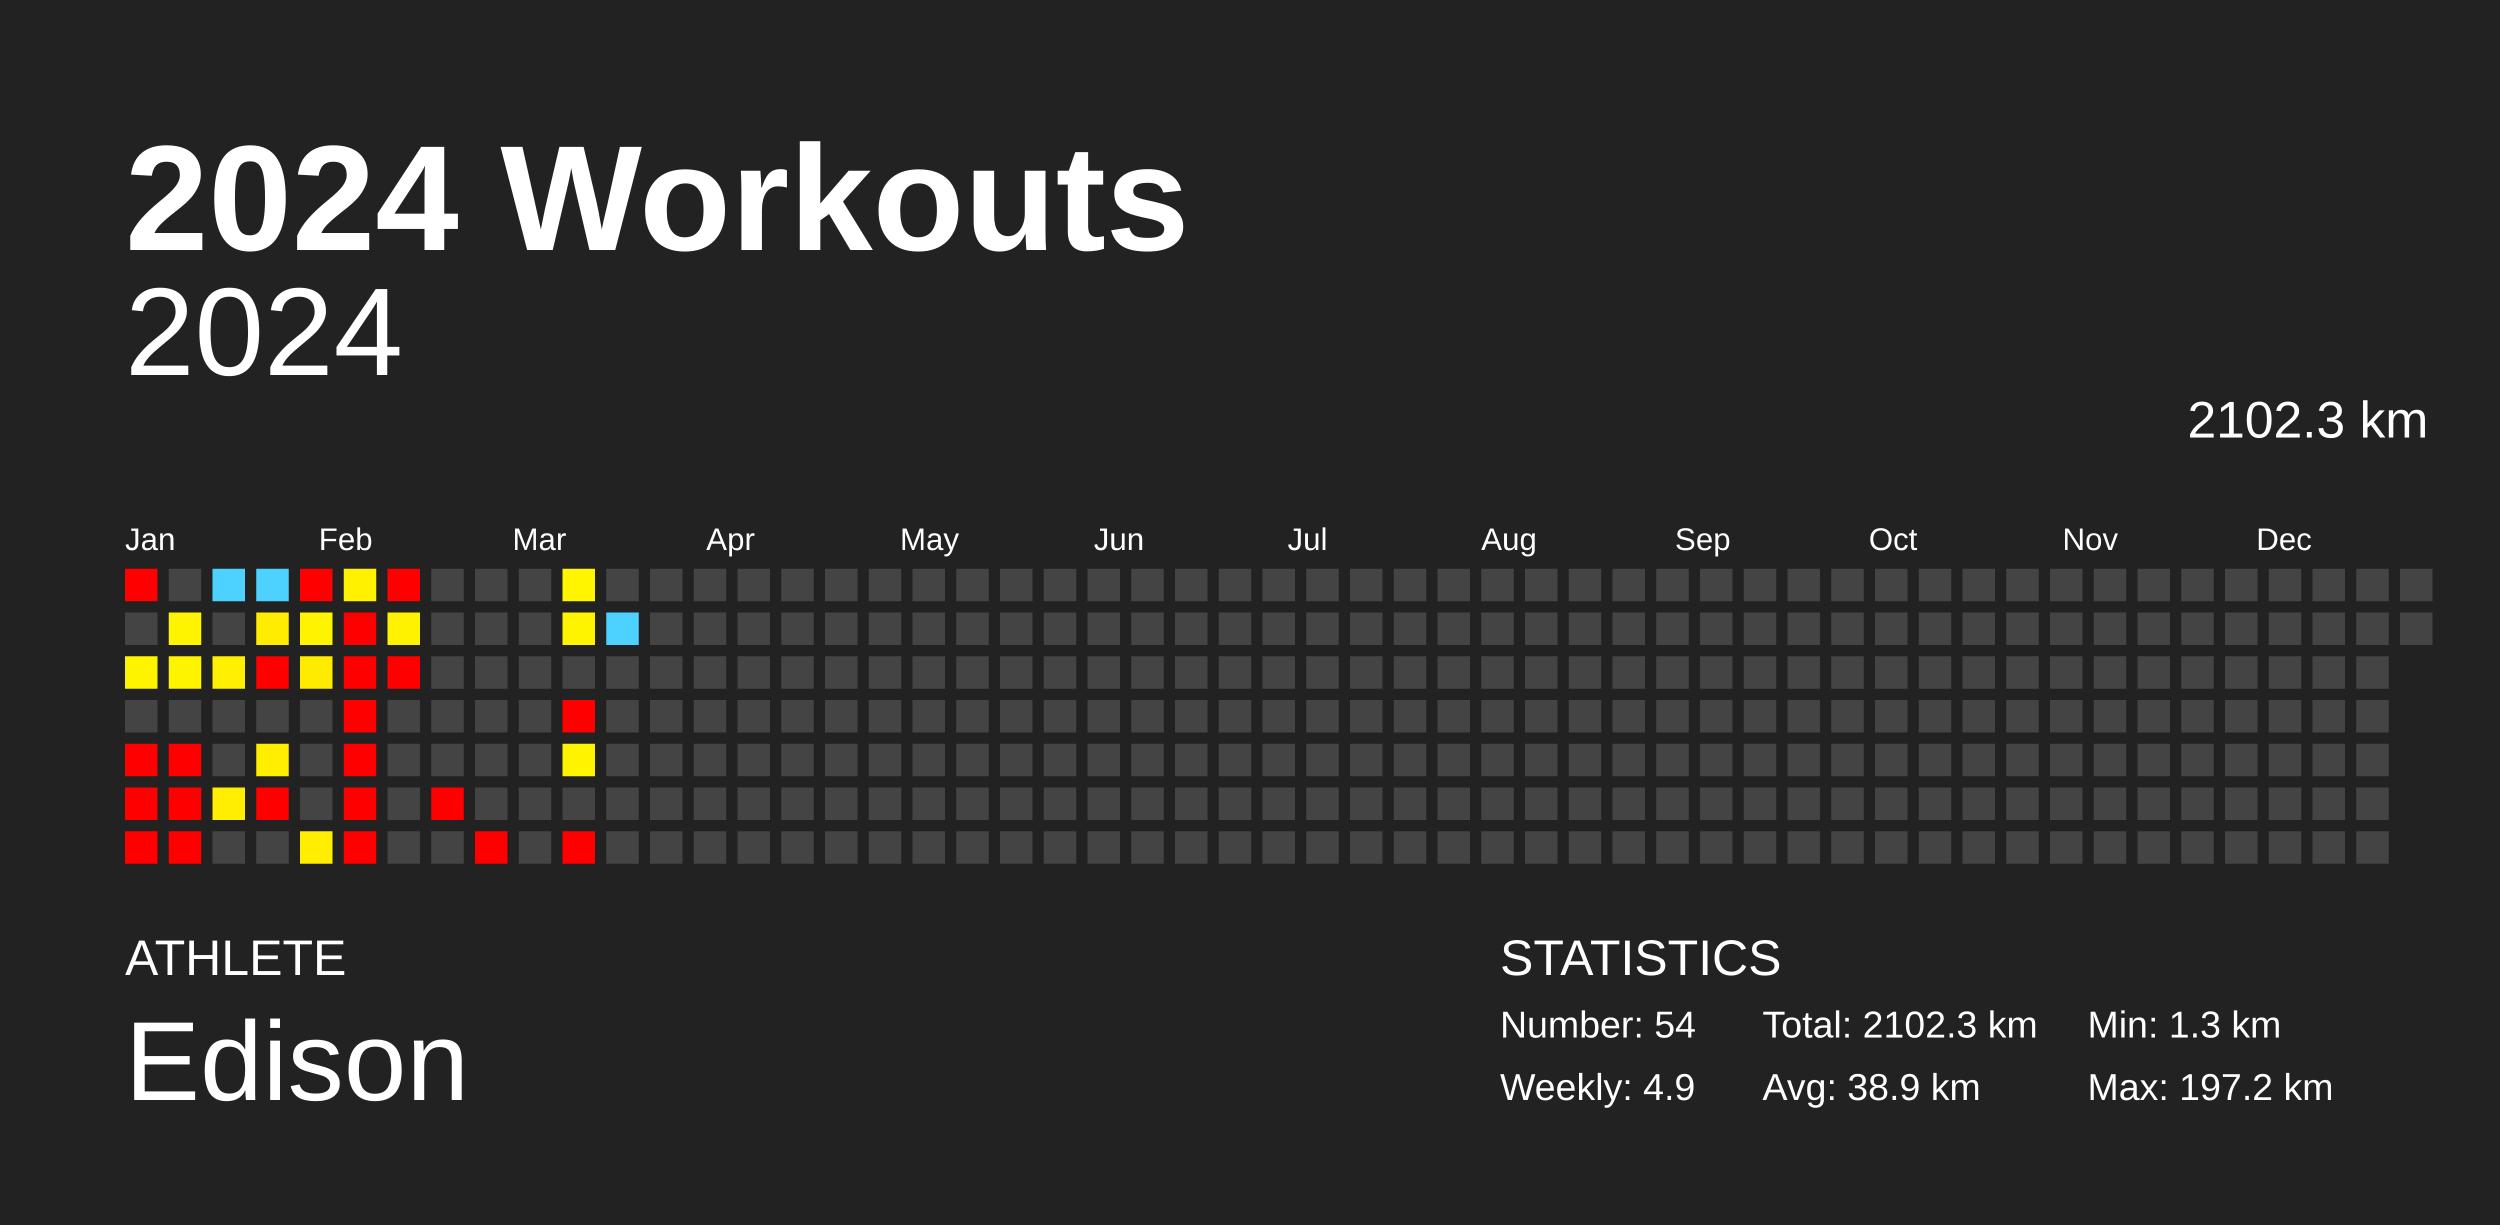
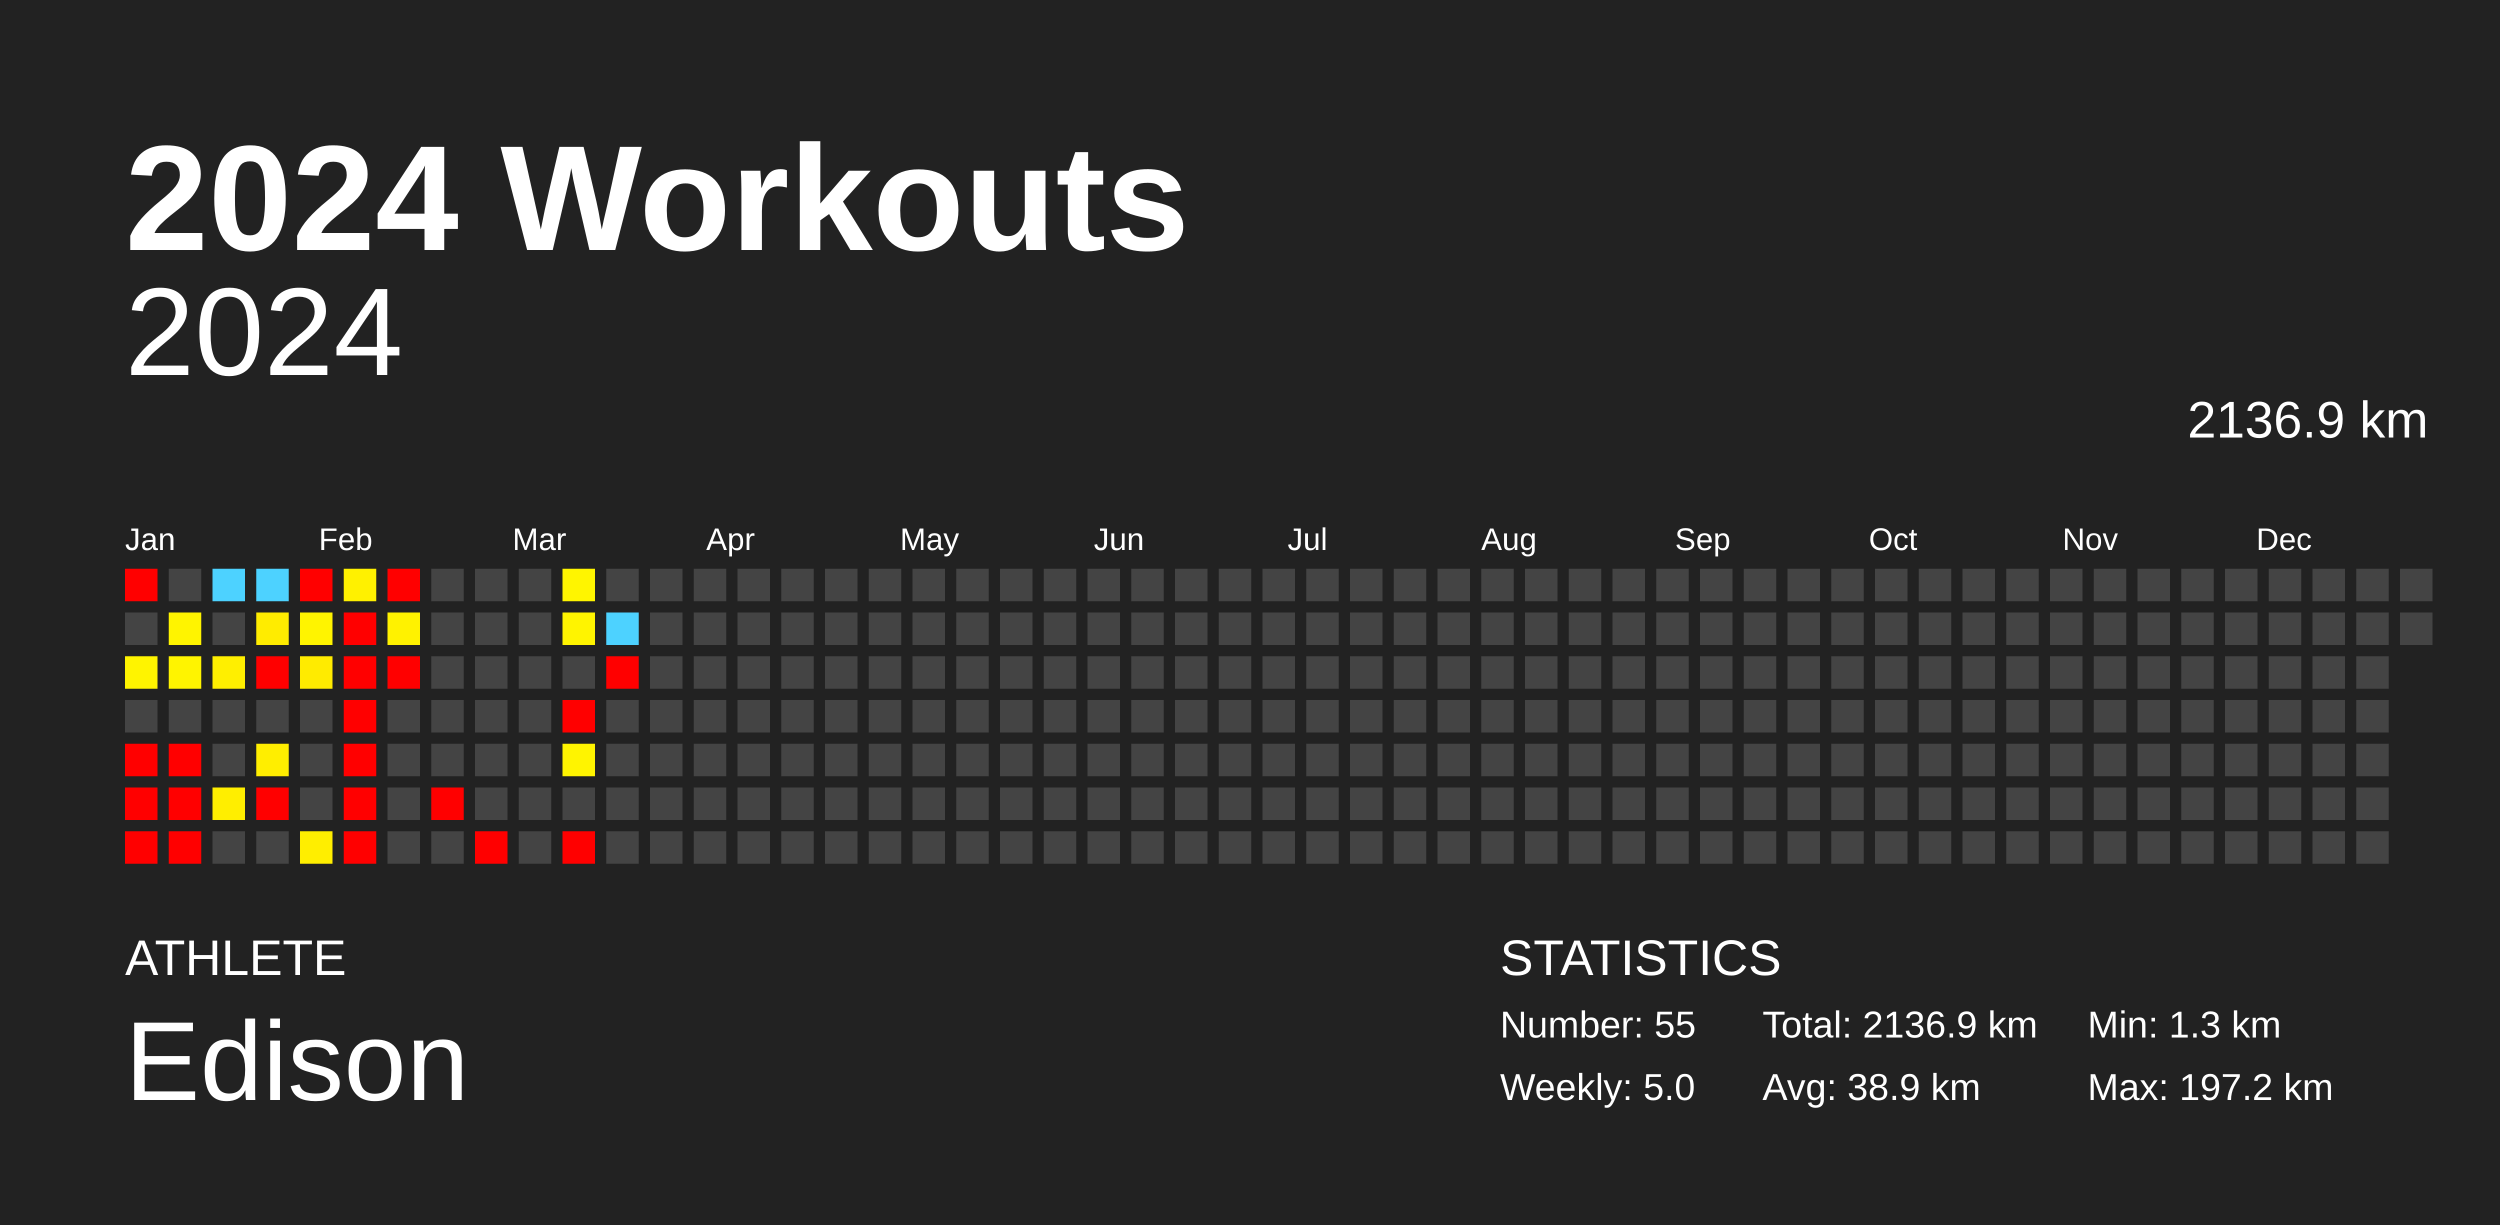
<svg xmlns="http://www.w3.org/2000/svg" baseProfile="full" height="98mm" version="1.1" viewBox="0,0,200,98" width="200mm">
  <defs />
  <rect fill="#222222" height="98" width="200" x="0" y="0" />
  <text fill="#FFFFFF" style="font-size:12px; font-family:Arial; font-weight:bold;" x="10" y="20">2024 Workouts</text>
  <text fill="#FFFFFF" style="font-size:4px; font-family:Arial" x="10" y="78">ATHLETE</text>
  <text fill="#FFFFFF" style="font-size:9px; font-family:Arial" x="10" y="88">Edison</text>
  <text fill="#FFFFFF" style="font-size:4px; font-family:Arial" x="120" y="78">STATISTICS</text>
-   <text fill="#FFFFFF" style="font-size:3px; font-family:Arial" x="120" y="83">Number: 54</text>
-   <text fill="#FFFFFF" style="font-size:3px; font-family:Arial" x="120" y="88">Weekly: 4.9</text>
-   <text fill="#FFFFFF" style="font-size:3px; font-family:Arial" x="141" y="83">Total: 2102.3 km</text>
+   <text fill="#FFFFFF" style="font-size:3px; font-family:Arial" x="120" y="83">Number: 55</text>
+   <text fill="#FFFFFF" style="font-size:3px; font-family:Arial" x="120" y="88">Weekly: 5.0</text>
+   <text fill="#FFFFFF" style="font-size:3px; font-family:Arial" x="141" y="83">Total: 2136.9 km</text>
  <text fill="#FFFFFF" style="font-size:3px; font-family:Arial" x="141" y="88">Avg: 38.9 km</text>
  <text fill="#FFFFFF" style="font-size:3px; font-family:Arial" x="167" y="83">Min: 1.3 km</text>
  <text fill="#FFFFFF" style="font-size:3px; font-family:Arial" x="167" y="88">Max: 197.2 km</text>
  <text alignment-baseline="hanging" fill="#FFFFFF" style="font-size:10.0px; font-family:Arial;" x="10" y="30">2024</text>
-   <text alignment-baseline="hanging" fill="#FFFFFF" style="font-size:4.125px; font-family:Arial;" x="175" y="35">2102.3 km</text>
+   <text alignment-baseline="hanging" fill="#FFFFFF" style="font-size:4.125px; font-family:Arial;" x="175" y="35">2136.9 km</text>
  <text fill="#FFFFFF" style="font-size:2.5px; font-family:Arial" x="10.0" y="44">Jan</text>
  <text fill="#FFFFFF" style="font-size:2.5px; font-family:Arial" x="25.5" y="44">Feb</text>
  <text fill="#FFFFFF" style="font-size:2.5px; font-family:Arial" x="41.0" y="44">Mar</text>
  <text fill="#FFFFFF" style="font-size:2.5px; font-family:Arial" x="56.5" y="44">Apr</text>
  <text fill="#FFFFFF" style="font-size:2.5px; font-family:Arial" x="72.0" y="44">May</text>
  <text fill="#FFFFFF" style="font-size:2.5px; font-family:Arial" x="87.5" y="44">Jun</text>
  <text fill="#FFFFFF" style="font-size:2.5px; font-family:Arial" x="103.0" y="44">Jul</text>
  <text fill="#FFFFFF" style="font-size:2.5px; font-family:Arial" x="118.5" y="44">Aug</text>
  <text fill="#FFFFFF" style="font-size:2.5px; font-family:Arial" x="134.0" y="44">Sep</text>
  <text fill="#FFFFFF" style="font-size:2.5px; font-family:Arial" x="149.5" y="44">Oct</text>
  <text fill="#FFFFFF" style="font-size:2.5px; font-family:Arial" x="165.0" y="44">Nov</text>
  <text fill="#FFFFFF" style="font-size:2.5px; font-family:Arial" x="180.5" y="44">Dec</text>
  <rect fill="red" height="2.6" width="2.6" x="10.0" y="45.5" />
  <rect fill="#444444" height="2.6" width="2.6" x="10.0" y="49.0" />
  <rect fill="#fff400" height="2.6" width="2.6" x="10.0" y="52.5" />
  <rect fill="#444444" height="2.6" width="2.6" x="10.0" y="56.0" />
  <rect fill="red" height="2.6" width="2.6" x="10.0" y="59.5" />
  <rect fill="red" height="2.6" width="2.6" x="10.0" y="63.0" />
  <rect fill="red" height="2.6" width="2.6" x="10.0" y="66.5" />
  <rect fill="#444444" height="2.6" width="2.6" x="13.5" y="45.5" />
  <rect fill="#fff400" height="2.6" width="2.6" x="13.5" y="49.0" />
  <rect fill="#fff400" height="2.6" width="2.6" x="13.5" y="52.5" />
  <rect fill="#444444" height="2.6" width="2.6" x="13.5" y="56.0" />
  <rect fill="red" height="2.6" width="2.6" x="13.5" y="59.5" />
  <rect fill="red" height="2.6" width="2.6" x="13.5" y="63.0" />
  <rect fill="red" height="2.6" width="2.6" x="13.5" y="66.5" />
  <rect fill="#4dd2ff" height="2.6" width="2.6" x="17.0" y="45.5" />
  <rect fill="#444444" height="2.6" width="2.6" x="17.0" y="49.0" />
  <rect fill="#ffef00" height="2.6" width="2.6" x="17.0" y="52.5" />
  <rect fill="#444444" height="2.6" width="2.6" x="17.0" y="56.0" />
  <rect fill="#444444" height="2.6" width="2.6" x="17.0" y="59.5" />
  <rect fill="#ffee00" height="2.6" width="2.6" x="17.0" y="63.0" />
  <rect fill="#444444" height="2.6" width="2.6" x="17.0" y="66.5" />
  <rect fill="#4dd2ff" height="2.6" width="2.6" x="20.5" y="45.5" />
  <rect fill="#ffec00" height="2.6" width="2.6" x="20.5" y="49.0" />
  <rect fill="red" height="2.6" width="2.6" x="20.5" y="52.5" />
  <rect fill="#444444" height="2.6" width="2.6" x="20.5" y="56.0" />
  <rect fill="#ffee00" height="2.6" width="2.6" x="20.5" y="59.5" />
  <rect fill="red" height="2.6" width="2.6" x="20.5" y="63.0" />
  <rect fill="#444444" height="2.6" width="2.6" x="20.5" y="66.5" />
  <rect fill="red" height="2.6" width="2.6" x="24.0" y="45.5" />
  <rect fill="#fff400" height="2.6" width="2.6" x="24.0" y="49.0" />
  <rect fill="#ffeb00" height="2.6" width="2.6" x="24.0" y="52.5" />
  <rect fill="#444444" height="2.6" width="2.6" x="24.0" y="56.0" />
  <rect fill="#444444" height="2.6" width="2.6" x="24.0" y="59.5" />
  <rect fill="#444444" height="2.6" width="2.6" x="24.0" y="63.0" />
  <rect fill="#ffee00" height="2.6" width="2.6" x="24.0" y="66.5" />
  <rect fill="#fff100" height="2.6" width="2.6" x="27.5" y="45.5" />
  <rect fill="red" height="2.6" width="2.6" x="27.5" y="49.0" />
  <rect fill="red" height="2.6" width="2.6" x="27.5" y="52.5" />
  <rect fill="red" height="2.6" width="2.6" x="27.5" y="56.0" />
  <rect fill="red" height="2.6" width="2.6" x="27.5" y="59.5" />
  <rect fill="red" height="2.6" width="2.6" x="27.5" y="63.0" />
  <rect fill="red" height="2.6" width="2.6" x="27.5" y="66.5" />
  <rect fill="red" height="2.6" width="2.6" x="31.0" y="45.5" />
  <rect fill="#fff200" height="2.6" width="2.6" x="31.0" y="49.0" />
  <rect fill="red" height="2.6" width="2.6" x="31.0" y="52.5" />
  <rect fill="#444444" height="2.6" width="2.6" x="31.0" y="56.0" />
  <rect fill="#444444" height="2.6" width="2.6" x="31.0" y="59.5" />
  <rect fill="#444444" height="2.6" width="2.6" x="31.0" y="63.0" />
  <rect fill="#444444" height="2.6" width="2.6" x="31.0" y="66.5" />
  <rect fill="#444444" height="2.6" width="2.6" x="34.5" y="45.5" />
  <rect fill="#444444" height="2.6" width="2.6" x="34.5" y="49.0" />
  <rect fill="#444444" height="2.6" width="2.6" x="34.5" y="52.5" />
  <rect fill="#444444" height="2.6" width="2.6" x="34.5" y="56.0" />
  <rect fill="#444444" height="2.6" width="2.6" x="34.5" y="59.5" />
  <rect fill="red" height="2.6" width="2.6" x="34.5" y="63.0" />
  <rect fill="#444444" height="2.6" width="2.6" x="34.5" y="66.5" />
  <rect fill="#444444" height="2.6" width="2.6" x="38.0" y="45.5" />
  <rect fill="#444444" height="2.6" width="2.6" x="38.0" y="49.0" />
  <rect fill="#444444" height="2.6" width="2.6" x="38.0" y="52.5" />
  <rect fill="#444444" height="2.6" width="2.6" x="38.0" y="56.0" />
  <rect fill="#444444" height="2.6" width="2.6" x="38.0" y="59.5" />
  <rect fill="#444444" height="2.6" width="2.6" x="38.0" y="63.0" />
  <rect fill="red" height="2.6" width="2.6" x="38.0" y="66.5" />
  <rect fill="#444444" height="2.6" width="2.6" x="41.5" y="45.5" />
  <rect fill="#444444" height="2.6" width="2.6" x="41.5" y="49.0" />
  <rect fill="#444444" height="2.6" width="2.6" x="41.5" y="52.5" />
  <rect fill="#444444" height="2.6" width="2.6" x="41.5" y="56.0" />
  <rect fill="#444444" height="2.6" width="2.6" x="41.5" y="59.5" />
  <rect fill="#444444" height="2.6" width="2.6" x="41.5" y="63.0" />
  <rect fill="#444444" height="2.6" width="2.6" x="41.5" y="66.5" />
  <rect fill="#fff500" height="2.6" width="2.6" x="45.0" y="45.5" />
  <rect fill="#fff400" height="2.6" width="2.6" x="45.0" y="49.0" />
  <rect fill="#444444" height="2.6" width="2.6" x="45.0" y="52.5" />
  <rect fill="red" height="2.6" width="2.6" x="45.0" y="56.0" />
  <rect fill="#fff400" height="2.6" width="2.6" x="45.0" y="59.5" />
  <rect fill="#444444" height="2.6" width="2.6" x="45.0" y="63.0" />
  <rect fill="red" height="2.6" width="2.6" x="45.0" y="66.5" />
  <rect fill="#444444" height="2.6" width="2.6" x="48.5" y="45.5" />
  <rect fill="#4dd2ff" height="2.6" width="2.6" x="48.5" y="49.0" />
-   <rect fill="#444444" height="2.6" width="2.6" x="48.5" y="52.5" />
+   <rect fill="red" height="2.6" width="2.6" x="48.5" y="52.5" />
  <rect fill="#444444" height="2.6" width="2.6" x="48.5" y="56.0" />
  <rect fill="#444444" height="2.6" width="2.6" x="48.5" y="59.5" />
  <rect fill="#444444" height="2.6" width="2.6" x="48.5" y="63.0" />
  <rect fill="#444444" height="2.6" width="2.6" x="48.5" y="66.5" />
  <rect fill="#444444" height="2.6" width="2.6" x="52.0" y="45.5" />
  <rect fill="#444444" height="2.6" width="2.6" x="52.0" y="49.0" />
  <rect fill="#444444" height="2.6" width="2.6" x="52.0" y="52.5" />
  <rect fill="#444444" height="2.6" width="2.6" x="52.0" y="56.0" />
  <rect fill="#444444" height="2.6" width="2.6" x="52.0" y="59.5" />
  <rect fill="#444444" height="2.6" width="2.6" x="52.0" y="63.0" />
  <rect fill="#444444" height="2.6" width="2.6" x="52.0" y="66.5" />
  <rect fill="#444444" height="2.6" width="2.6" x="55.5" y="45.5" />
  <rect fill="#444444" height="2.6" width="2.6" x="55.5" y="49.0" />
  <rect fill="#444444" height="2.6" width="2.6" x="55.5" y="52.5" />
  <rect fill="#444444" height="2.6" width="2.6" x="55.5" y="56.0" />
  <rect fill="#444444" height="2.6" width="2.6" x="55.5" y="59.5" />
  <rect fill="#444444" height="2.6" width="2.6" x="55.5" y="63.0" />
  <rect fill="#444444" height="2.6" width="2.6" x="55.5" y="66.5" />
  <rect fill="#444444" height="2.6" width="2.6" x="59.0" y="45.5" />
  <rect fill="#444444" height="2.6" width="2.6" x="59.0" y="49.0" />
  <rect fill="#444444" height="2.6" width="2.6" x="59.0" y="52.5" />
  <rect fill="#444444" height="2.6" width="2.6" x="59.0" y="56.0" />
  <rect fill="#444444" height="2.6" width="2.6" x="59.0" y="59.5" />
  <rect fill="#444444" height="2.6" width="2.6" x="59.0" y="63.0" />
  <rect fill="#444444" height="2.6" width="2.6" x="59.0" y="66.5" />
  <rect fill="#444444" height="2.6" width="2.6" x="62.5" y="45.5" />
  <rect fill="#444444" height="2.6" width="2.6" x="62.5" y="49.0" />
  <rect fill="#444444" height="2.6" width="2.6" x="62.5" y="52.5" />
  <rect fill="#444444" height="2.6" width="2.6" x="62.5" y="56.0" />
  <rect fill="#444444" height="2.6" width="2.6" x="62.5" y="59.5" />
  <rect fill="#444444" height="2.6" width="2.6" x="62.5" y="63.0" />
  <rect fill="#444444" height="2.6" width="2.6" x="62.5" y="66.5" />
  <rect fill="#444444" height="2.6" width="2.6" x="66.0" y="45.5" />
  <rect fill="#444444" height="2.6" width="2.6" x="66.0" y="49.0" />
  <rect fill="#444444" height="2.6" width="2.6" x="66.0" y="52.5" />
  <rect fill="#444444" height="2.6" width="2.6" x="66.0" y="56.0" />
  <rect fill="#444444" height="2.6" width="2.6" x="66.0" y="59.5" />
  <rect fill="#444444" height="2.6" width="2.6" x="66.0" y="63.0" />
  <rect fill="#444444" height="2.6" width="2.6" x="66.0" y="66.5" />
  <rect fill="#444444" height="2.6" width="2.6" x="69.5" y="45.5" />
  <rect fill="#444444" height="2.6" width="2.6" x="69.5" y="49.0" />
  <rect fill="#444444" height="2.6" width="2.6" x="69.5" y="52.5" />
  <rect fill="#444444" height="2.6" width="2.6" x="69.5" y="56.0" />
  <rect fill="#444444" height="2.6" width="2.6" x="69.5" y="59.5" />
  <rect fill="#444444" height="2.6" width="2.6" x="69.5" y="63.0" />
  <rect fill="#444444" height="2.6" width="2.6" x="69.5" y="66.5" />
  <rect fill="#444444" height="2.6" width="2.6" x="73.0" y="45.5" />
  <rect fill="#444444" height="2.6" width="2.6" x="73.0" y="49.0" />
  <rect fill="#444444" height="2.6" width="2.6" x="73.0" y="52.5" />
  <rect fill="#444444" height="2.6" width="2.6" x="73.0" y="56.0" />
  <rect fill="#444444" height="2.6" width="2.6" x="73.0" y="59.5" />
  <rect fill="#444444" height="2.6" width="2.6" x="73.0" y="63.0" />
  <rect fill="#444444" height="2.6" width="2.6" x="73.0" y="66.5" />
  <rect fill="#444444" height="2.6" width="2.6" x="76.5" y="45.5" />
  <rect fill="#444444" height="2.6" width="2.6" x="76.5" y="49.0" />
  <rect fill="#444444" height="2.6" width="2.6" x="76.5" y="52.5" />
  <rect fill="#444444" height="2.6" width="2.6" x="76.5" y="56.0" />
  <rect fill="#444444" height="2.6" width="2.6" x="76.5" y="59.5" />
  <rect fill="#444444" height="2.6" width="2.6" x="76.5" y="63.0" />
  <rect fill="#444444" height="2.6" width="2.6" x="76.5" y="66.5" />
  <rect fill="#444444" height="2.6" width="2.6" x="80.0" y="45.5" />
  <rect fill="#444444" height="2.6" width="2.6" x="80.0" y="49.0" />
  <rect fill="#444444" height="2.6" width="2.6" x="80.0" y="52.5" />
  <rect fill="#444444" height="2.6" width="2.6" x="80.0" y="56.0" />
  <rect fill="#444444" height="2.6" width="2.6" x="80.0" y="59.5" />
  <rect fill="#444444" height="2.6" width="2.6" x="80.0" y="63.0" />
  <rect fill="#444444" height="2.6" width="2.6" x="80.0" y="66.5" />
  <rect fill="#444444" height="2.6" width="2.6" x="83.5" y="45.5" />
  <rect fill="#444444" height="2.6" width="2.6" x="83.5" y="49.0" />
  <rect fill="#444444" height="2.6" width="2.6" x="83.5" y="52.5" />
  <rect fill="#444444" height="2.6" width="2.6" x="83.5" y="56.0" />
  <rect fill="#444444" height="2.6" width="2.6" x="83.5" y="59.5" />
  <rect fill="#444444" height="2.6" width="2.6" x="83.5" y="63.0" />
  <rect fill="#444444" height="2.6" width="2.6" x="83.5" y="66.5" />
  <rect fill="#444444" height="2.6" width="2.6" x="87.0" y="45.5" />
  <rect fill="#444444" height="2.6" width="2.6" x="87.0" y="49.0" />
  <rect fill="#444444" height="2.6" width="2.6" x="87.0" y="52.5" />
  <rect fill="#444444" height="2.6" width="2.6" x="87.0" y="56.0" />
  <rect fill="#444444" height="2.6" width="2.6" x="87.0" y="59.5" />
  <rect fill="#444444" height="2.6" width="2.6" x="87.0" y="63.0" />
  <rect fill="#444444" height="2.6" width="2.6" x="87.0" y="66.5" />
  <rect fill="#444444" height="2.6" width="2.6" x="90.5" y="45.5" />
  <rect fill="#444444" height="2.6" width="2.6" x="90.5" y="49.0" />
  <rect fill="#444444" height="2.6" width="2.6" x="90.5" y="52.5" />
  <rect fill="#444444" height="2.6" width="2.6" x="90.5" y="56.0" />
  <rect fill="#444444" height="2.6" width="2.6" x="90.5" y="59.5" />
  <rect fill="#444444" height="2.6" width="2.6" x="90.5" y="63.0" />
  <rect fill="#444444" height="2.6" width="2.6" x="90.5" y="66.5" />
  <rect fill="#444444" height="2.6" width="2.6" x="94.0" y="45.5" />
  <rect fill="#444444" height="2.6" width="2.6" x="94.0" y="49.0" />
  <rect fill="#444444" height="2.6" width="2.6" x="94.0" y="52.5" />
  <rect fill="#444444" height="2.6" width="2.6" x="94.0" y="56.0" />
  <rect fill="#444444" height="2.6" width="2.6" x="94.0" y="59.5" />
  <rect fill="#444444" height="2.6" width="2.6" x="94.0" y="63.0" />
  <rect fill="#444444" height="2.6" width="2.6" x="94.0" y="66.5" />
  <rect fill="#444444" height="2.6" width="2.6" x="97.5" y="45.5" />
  <rect fill="#444444" height="2.6" width="2.6" x="97.5" y="49.0" />
  <rect fill="#444444" height="2.6" width="2.6" x="97.5" y="52.5" />
  <rect fill="#444444" height="2.6" width="2.6" x="97.5" y="56.0" />
  <rect fill="#444444" height="2.6" width="2.6" x="97.5" y="59.5" />
  <rect fill="#444444" height="2.6" width="2.6" x="97.5" y="63.0" />
  <rect fill="#444444" height="2.6" width="2.6" x="97.5" y="66.5" />
  <rect fill="#444444" height="2.6" width="2.6" x="101.0" y="45.5" />
  <rect fill="#444444" height="2.6" width="2.6" x="101.0" y="49.0" />
  <rect fill="#444444" height="2.6" width="2.6" x="101.0" y="52.5" />
  <rect fill="#444444" height="2.6" width="2.6" x="101.0" y="56.0" />
  <rect fill="#444444" height="2.6" width="2.6" x="101.0" y="59.5" />
  <rect fill="#444444" height="2.6" width="2.6" x="101.0" y="63.0" />
  <rect fill="#444444" height="2.6" width="2.6" x="101.0" y="66.5" />
  <rect fill="#444444" height="2.6" width="2.6" x="104.5" y="45.5" />
  <rect fill="#444444" height="2.6" width="2.6" x="104.5" y="49.0" />
  <rect fill="#444444" height="2.6" width="2.6" x="104.5" y="52.5" />
  <rect fill="#444444" height="2.6" width="2.6" x="104.5" y="56.0" />
  <rect fill="#444444" height="2.6" width="2.6" x="104.5" y="59.5" />
  <rect fill="#444444" height="2.6" width="2.6" x="104.5" y="63.0" />
  <rect fill="#444444" height="2.6" width="2.6" x="104.5" y="66.5" />
  <rect fill="#444444" height="2.6" width="2.6" x="108.0" y="45.5" />
  <rect fill="#444444" height="2.6" width="2.6" x="108.0" y="49.0" />
  <rect fill="#444444" height="2.6" width="2.6" x="108.0" y="52.5" />
  <rect fill="#444444" height="2.6" width="2.6" x="108.0" y="56.0" />
  <rect fill="#444444" height="2.6" width="2.6" x="108.0" y="59.5" />
  <rect fill="#444444" height="2.6" width="2.6" x="108.0" y="63.0" />
  <rect fill="#444444" height="2.6" width="2.6" x="108.0" y="66.5" />
  <rect fill="#444444" height="2.6" width="2.6" x="111.5" y="45.5" />
  <rect fill="#444444" height="2.6" width="2.6" x="111.5" y="49.0" />
  <rect fill="#444444" height="2.6" width="2.6" x="111.5" y="52.5" />
  <rect fill="#444444" height="2.6" width="2.6" x="111.5" y="56.0" />
  <rect fill="#444444" height="2.6" width="2.6" x="111.5" y="59.5" />
  <rect fill="#444444" height="2.6" width="2.6" x="111.5" y="63.0" />
  <rect fill="#444444" height="2.6" width="2.6" x="111.5" y="66.5" />
  <rect fill="#444444" height="2.6" width="2.6" x="115.0" y="45.5" />
  <rect fill="#444444" height="2.6" width="2.6" x="115.0" y="49.0" />
  <rect fill="#444444" height="2.6" width="2.6" x="115.0" y="52.5" />
  <rect fill="#444444" height="2.6" width="2.6" x="115.0" y="56.0" />
  <rect fill="#444444" height="2.6" width="2.6" x="115.0" y="59.5" />
  <rect fill="#444444" height="2.6" width="2.6" x="115.0" y="63.0" />
  <rect fill="#444444" height="2.6" width="2.6" x="115.0" y="66.5" />
  <rect fill="#444444" height="2.6" width="2.6" x="118.5" y="45.5" />
  <rect fill="#444444" height="2.6" width="2.6" x="118.5" y="49.0" />
  <rect fill="#444444" height="2.6" width="2.6" x="118.5" y="52.5" />
  <rect fill="#444444" height="2.6" width="2.6" x="118.5" y="56.0" />
  <rect fill="#444444" height="2.6" width="2.6" x="118.5" y="59.5" />
  <rect fill="#444444" height="2.6" width="2.6" x="118.5" y="63.0" />
  <rect fill="#444444" height="2.6" width="2.6" x="118.5" y="66.5" />
  <rect fill="#444444" height="2.6" width="2.6" x="122.0" y="45.5" />
  <rect fill="#444444" height="2.6" width="2.6" x="122.0" y="49.0" />
  <rect fill="#444444" height="2.6" width="2.6" x="122.0" y="52.5" />
  <rect fill="#444444" height="2.6" width="2.6" x="122.0" y="56.0" />
  <rect fill="#444444" height="2.6" width="2.6" x="122.0" y="59.5" />
  <rect fill="#444444" height="2.6" width="2.6" x="122.0" y="63.0" />
  <rect fill="#444444" height="2.6" width="2.6" x="122.0" y="66.5" />
  <rect fill="#444444" height="2.6" width="2.6" x="125.5" y="45.5" />
  <rect fill="#444444" height="2.6" width="2.6" x="125.5" y="49.0" />
  <rect fill="#444444" height="2.6" width="2.6" x="125.5" y="52.5" />
  <rect fill="#444444" height="2.6" width="2.6" x="125.5" y="56.0" />
  <rect fill="#444444" height="2.6" width="2.6" x="125.5" y="59.5" />
  <rect fill="#444444" height="2.6" width="2.6" x="125.5" y="63.0" />
  <rect fill="#444444" height="2.6" width="2.6" x="125.5" y="66.5" />
  <rect fill="#444444" height="2.6" width="2.6" x="129.0" y="45.5" />
  <rect fill="#444444" height="2.6" width="2.6" x="129.0" y="49.0" />
  <rect fill="#444444" height="2.6" width="2.6" x="129.0" y="52.5" />
  <rect fill="#444444" height="2.6" width="2.6" x="129.0" y="56.0" />
  <rect fill="#444444" height="2.6" width="2.6" x="129.0" y="59.5" />
  <rect fill="#444444" height="2.6" width="2.6" x="129.0" y="63.0" />
  <rect fill="#444444" height="2.6" width="2.6" x="129.0" y="66.5" />
  <rect fill="#444444" height="2.6" width="2.6" x="132.5" y="45.5" />
  <rect fill="#444444" height="2.6" width="2.6" x="132.5" y="49.0" />
  <rect fill="#444444" height="2.6" width="2.6" x="132.5" y="52.5" />
  <rect fill="#444444" height="2.6" width="2.6" x="132.5" y="56.0" />
  <rect fill="#444444" height="2.6" width="2.6" x="132.5" y="59.5" />
  <rect fill="#444444" height="2.6" width="2.6" x="132.5" y="63.0" />
  <rect fill="#444444" height="2.6" width="2.6" x="132.5" y="66.5" />
  <rect fill="#444444" height="2.6" width="2.6" x="136.0" y="45.5" />
  <rect fill="#444444" height="2.6" width="2.6" x="136.0" y="49.0" />
  <rect fill="#444444" height="2.6" width="2.6" x="136.0" y="52.5" />
  <rect fill="#444444" height="2.6" width="2.6" x="136.0" y="56.0" />
  <rect fill="#444444" height="2.6" width="2.6" x="136.0" y="59.5" />
  <rect fill="#444444" height="2.6" width="2.6" x="136.0" y="63.0" />
  <rect fill="#444444" height="2.6" width="2.6" x="136.0" y="66.5" />
  <rect fill="#444444" height="2.6" width="2.6" x="139.5" y="45.5" />
  <rect fill="#444444" height="2.6" width="2.6" x="139.5" y="49.0" />
  <rect fill="#444444" height="2.6" width="2.6" x="139.5" y="52.5" />
  <rect fill="#444444" height="2.6" width="2.6" x="139.5" y="56.0" />
  <rect fill="#444444" height="2.6" width="2.6" x="139.5" y="59.5" />
  <rect fill="#444444" height="2.6" width="2.6" x="139.5" y="63.0" />
  <rect fill="#444444" height="2.6" width="2.6" x="139.5" y="66.5" />
  <rect fill="#444444" height="2.6" width="2.6" x="143.0" y="45.5" />
  <rect fill="#444444" height="2.6" width="2.6" x="143.0" y="49.0" />
  <rect fill="#444444" height="2.6" width="2.6" x="143.0" y="52.5" />
  <rect fill="#444444" height="2.6" width="2.6" x="143.0" y="56.0" />
  <rect fill="#444444" height="2.6" width="2.6" x="143.0" y="59.5" />
  <rect fill="#444444" height="2.6" width="2.6" x="143.0" y="63.0" />
  <rect fill="#444444" height="2.6" width="2.6" x="143.0" y="66.5" />
  <rect fill="#444444" height="2.6" width="2.6" x="146.5" y="45.5" />
  <rect fill="#444444" height="2.6" width="2.6" x="146.5" y="49.0" />
  <rect fill="#444444" height="2.6" width="2.6" x="146.5" y="52.5" />
  <rect fill="#444444" height="2.6" width="2.6" x="146.5" y="56.0" />
  <rect fill="#444444" height="2.6" width="2.6" x="146.5" y="59.5" />
  <rect fill="#444444" height="2.6" width="2.6" x="146.5" y="63.0" />
  <rect fill="#444444" height="2.6" width="2.6" x="146.5" y="66.5" />
  <rect fill="#444444" height="2.6" width="2.6" x="150.0" y="45.5" />
  <rect fill="#444444" height="2.6" width="2.6" x="150.0" y="49.0" />
  <rect fill="#444444" height="2.6" width="2.6" x="150.0" y="52.5" />
  <rect fill="#444444" height="2.6" width="2.6" x="150.0" y="56.0" />
  <rect fill="#444444" height="2.6" width="2.6" x="150.0" y="59.5" />
  <rect fill="#444444" height="2.6" width="2.6" x="150.0" y="63.0" />
  <rect fill="#444444" height="2.6" width="2.6" x="150.0" y="66.5" />
  <rect fill="#444444" height="2.6" width="2.6" x="153.5" y="45.5" />
  <rect fill="#444444" height="2.6" width="2.6" x="153.5" y="49.0" />
  <rect fill="#444444" height="2.6" width="2.6" x="153.5" y="52.5" />
  <rect fill="#444444" height="2.6" width="2.6" x="153.5" y="56.0" />
  <rect fill="#444444" height="2.6" width="2.6" x="153.5" y="59.5" />
  <rect fill="#444444" height="2.6" width="2.6" x="153.5" y="63.0" />
  <rect fill="#444444" height="2.6" width="2.6" x="153.5" y="66.5" />
  <rect fill="#444444" height="2.6" width="2.6" x="157.0" y="45.5" />
  <rect fill="#444444" height="2.6" width="2.6" x="157.0" y="49.0" />
  <rect fill="#444444" height="2.6" width="2.6" x="157.0" y="52.5" />
  <rect fill="#444444" height="2.6" width="2.6" x="157.0" y="56.0" />
  <rect fill="#444444" height="2.6" width="2.6" x="157.0" y="59.5" />
  <rect fill="#444444" height="2.6" width="2.6" x="157.0" y="63.0" />
  <rect fill="#444444" height="2.6" width="2.6" x="157.0" y="66.5" />
  <rect fill="#444444" height="2.6" width="2.6" x="160.5" y="45.5" />
  <rect fill="#444444" height="2.6" width="2.6" x="160.5" y="49.0" />
  <rect fill="#444444" height="2.6" width="2.6" x="160.5" y="52.5" />
  <rect fill="#444444" height="2.6" width="2.6" x="160.5" y="56.0" />
  <rect fill="#444444" height="2.6" width="2.6" x="160.5" y="59.5" />
  <rect fill="#444444" height="2.6" width="2.6" x="160.5" y="63.0" />
  <rect fill="#444444" height="2.6" width="2.6" x="160.5" y="66.5" />
  <rect fill="#444444" height="2.6" width="2.6" x="164.0" y="45.5" />
  <rect fill="#444444" height="2.6" width="2.6" x="164.0" y="49.0" />
  <rect fill="#444444" height="2.6" width="2.6" x="164.0" y="52.5" />
  <rect fill="#444444" height="2.6" width="2.6" x="164.0" y="56.0" />
  <rect fill="#444444" height="2.6" width="2.6" x="164.0" y="59.5" />
  <rect fill="#444444" height="2.6" width="2.6" x="164.0" y="63.0" />
  <rect fill="#444444" height="2.6" width="2.6" x="164.0" y="66.5" />
  <rect fill="#444444" height="2.6" width="2.6" x="167.5" y="45.5" />
  <rect fill="#444444" height="2.6" width="2.6" x="167.5" y="49.0" />
  <rect fill="#444444" height="2.6" width="2.6" x="167.5" y="52.5" />
  <rect fill="#444444" height="2.6" width="2.6" x="167.5" y="56.0" />
  <rect fill="#444444" height="2.6" width="2.6" x="167.5" y="59.5" />
  <rect fill="#444444" height="2.6" width="2.6" x="167.5" y="63.0" />
  <rect fill="#444444" height="2.6" width="2.6" x="167.5" y="66.5" />
  <rect fill="#444444" height="2.6" width="2.6" x="171.0" y="45.5" />
  <rect fill="#444444" height="2.6" width="2.6" x="171.0" y="49.0" />
  <rect fill="#444444" height="2.6" width="2.6" x="171.0" y="52.5" />
  <rect fill="#444444" height="2.6" width="2.6" x="171.0" y="56.0" />
  <rect fill="#444444" height="2.6" width="2.6" x="171.0" y="59.5" />
  <rect fill="#444444" height="2.6" width="2.6" x="171.0" y="63.0" />
  <rect fill="#444444" height="2.6" width="2.6" x="171.0" y="66.5" />
  <rect fill="#444444" height="2.6" width="2.6" x="174.5" y="45.5" />
  <rect fill="#444444" height="2.6" width="2.6" x="174.5" y="49.0" />
  <rect fill="#444444" height="2.6" width="2.6" x="174.5" y="52.5" />
  <rect fill="#444444" height="2.6" width="2.6" x="174.5" y="56.0" />
  <rect fill="#444444" height="2.6" width="2.6" x="174.5" y="59.5" />
  <rect fill="#444444" height="2.6" width="2.6" x="174.5" y="63.0" />
  <rect fill="#444444" height="2.6" width="2.6" x="174.5" y="66.5" />
  <rect fill="#444444" height="2.6" width="2.6" x="178.0" y="45.5" />
  <rect fill="#444444" height="2.6" width="2.6" x="178.0" y="49.0" />
  <rect fill="#444444" height="2.6" width="2.6" x="178.0" y="52.5" />
  <rect fill="#444444" height="2.6" width="2.6" x="178.0" y="56.0" />
  <rect fill="#444444" height="2.6" width="2.6" x="178.0" y="59.5" />
  <rect fill="#444444" height="2.6" width="2.6" x="178.0" y="63.0" />
  <rect fill="#444444" height="2.6" width="2.6" x="178.0" y="66.5" />
  <rect fill="#444444" height="2.6" width="2.6" x="181.5" y="45.5" />
  <rect fill="#444444" height="2.6" width="2.6" x="181.5" y="49.0" />
  <rect fill="#444444" height="2.6" width="2.6" x="181.5" y="52.5" />
  <rect fill="#444444" height="2.6" width="2.6" x="181.5" y="56.0" />
  <rect fill="#444444" height="2.6" width="2.6" x="181.5" y="59.5" />
  <rect fill="#444444" height="2.6" width="2.6" x="181.5" y="63.0" />
  <rect fill="#444444" height="2.6" width="2.6" x="181.5" y="66.5" />
  <rect fill="#444444" height="2.6" width="2.6" x="185.0" y="45.5" />
  <rect fill="#444444" height="2.6" width="2.6" x="185.0" y="49.0" />
  <rect fill="#444444" height="2.6" width="2.6" x="185.0" y="52.5" />
  <rect fill="#444444" height="2.6" width="2.6" x="185.0" y="56.0" />
  <rect fill="#444444" height="2.6" width="2.6" x="185.0" y="59.5" />
  <rect fill="#444444" height="2.6" width="2.6" x="185.0" y="63.0" />
  <rect fill="#444444" height="2.6" width="2.6" x="185.0" y="66.5" />
  <rect fill="#444444" height="2.6" width="2.6" x="188.5" y="45.5" />
  <rect fill="#444444" height="2.6" width="2.6" x="188.5" y="49.0" />
  <rect fill="#444444" height="2.6" width="2.6" x="188.5" y="52.5" />
  <rect fill="#444444" height="2.6" width="2.6" x="188.5" y="56.0" />
  <rect fill="#444444" height="2.6" width="2.6" x="188.5" y="59.5" />
  <rect fill="#444444" height="2.6" width="2.6" x="188.5" y="63.0" />
  <rect fill="#444444" height="2.6" width="2.6" x="188.5" y="66.5" />
  <rect fill="#444444" height="2.6" width="2.6" x="192.0" y="45.5" />
  <rect fill="#444444" height="2.6" width="2.6" x="192.0" y="49.0" />
</svg>
